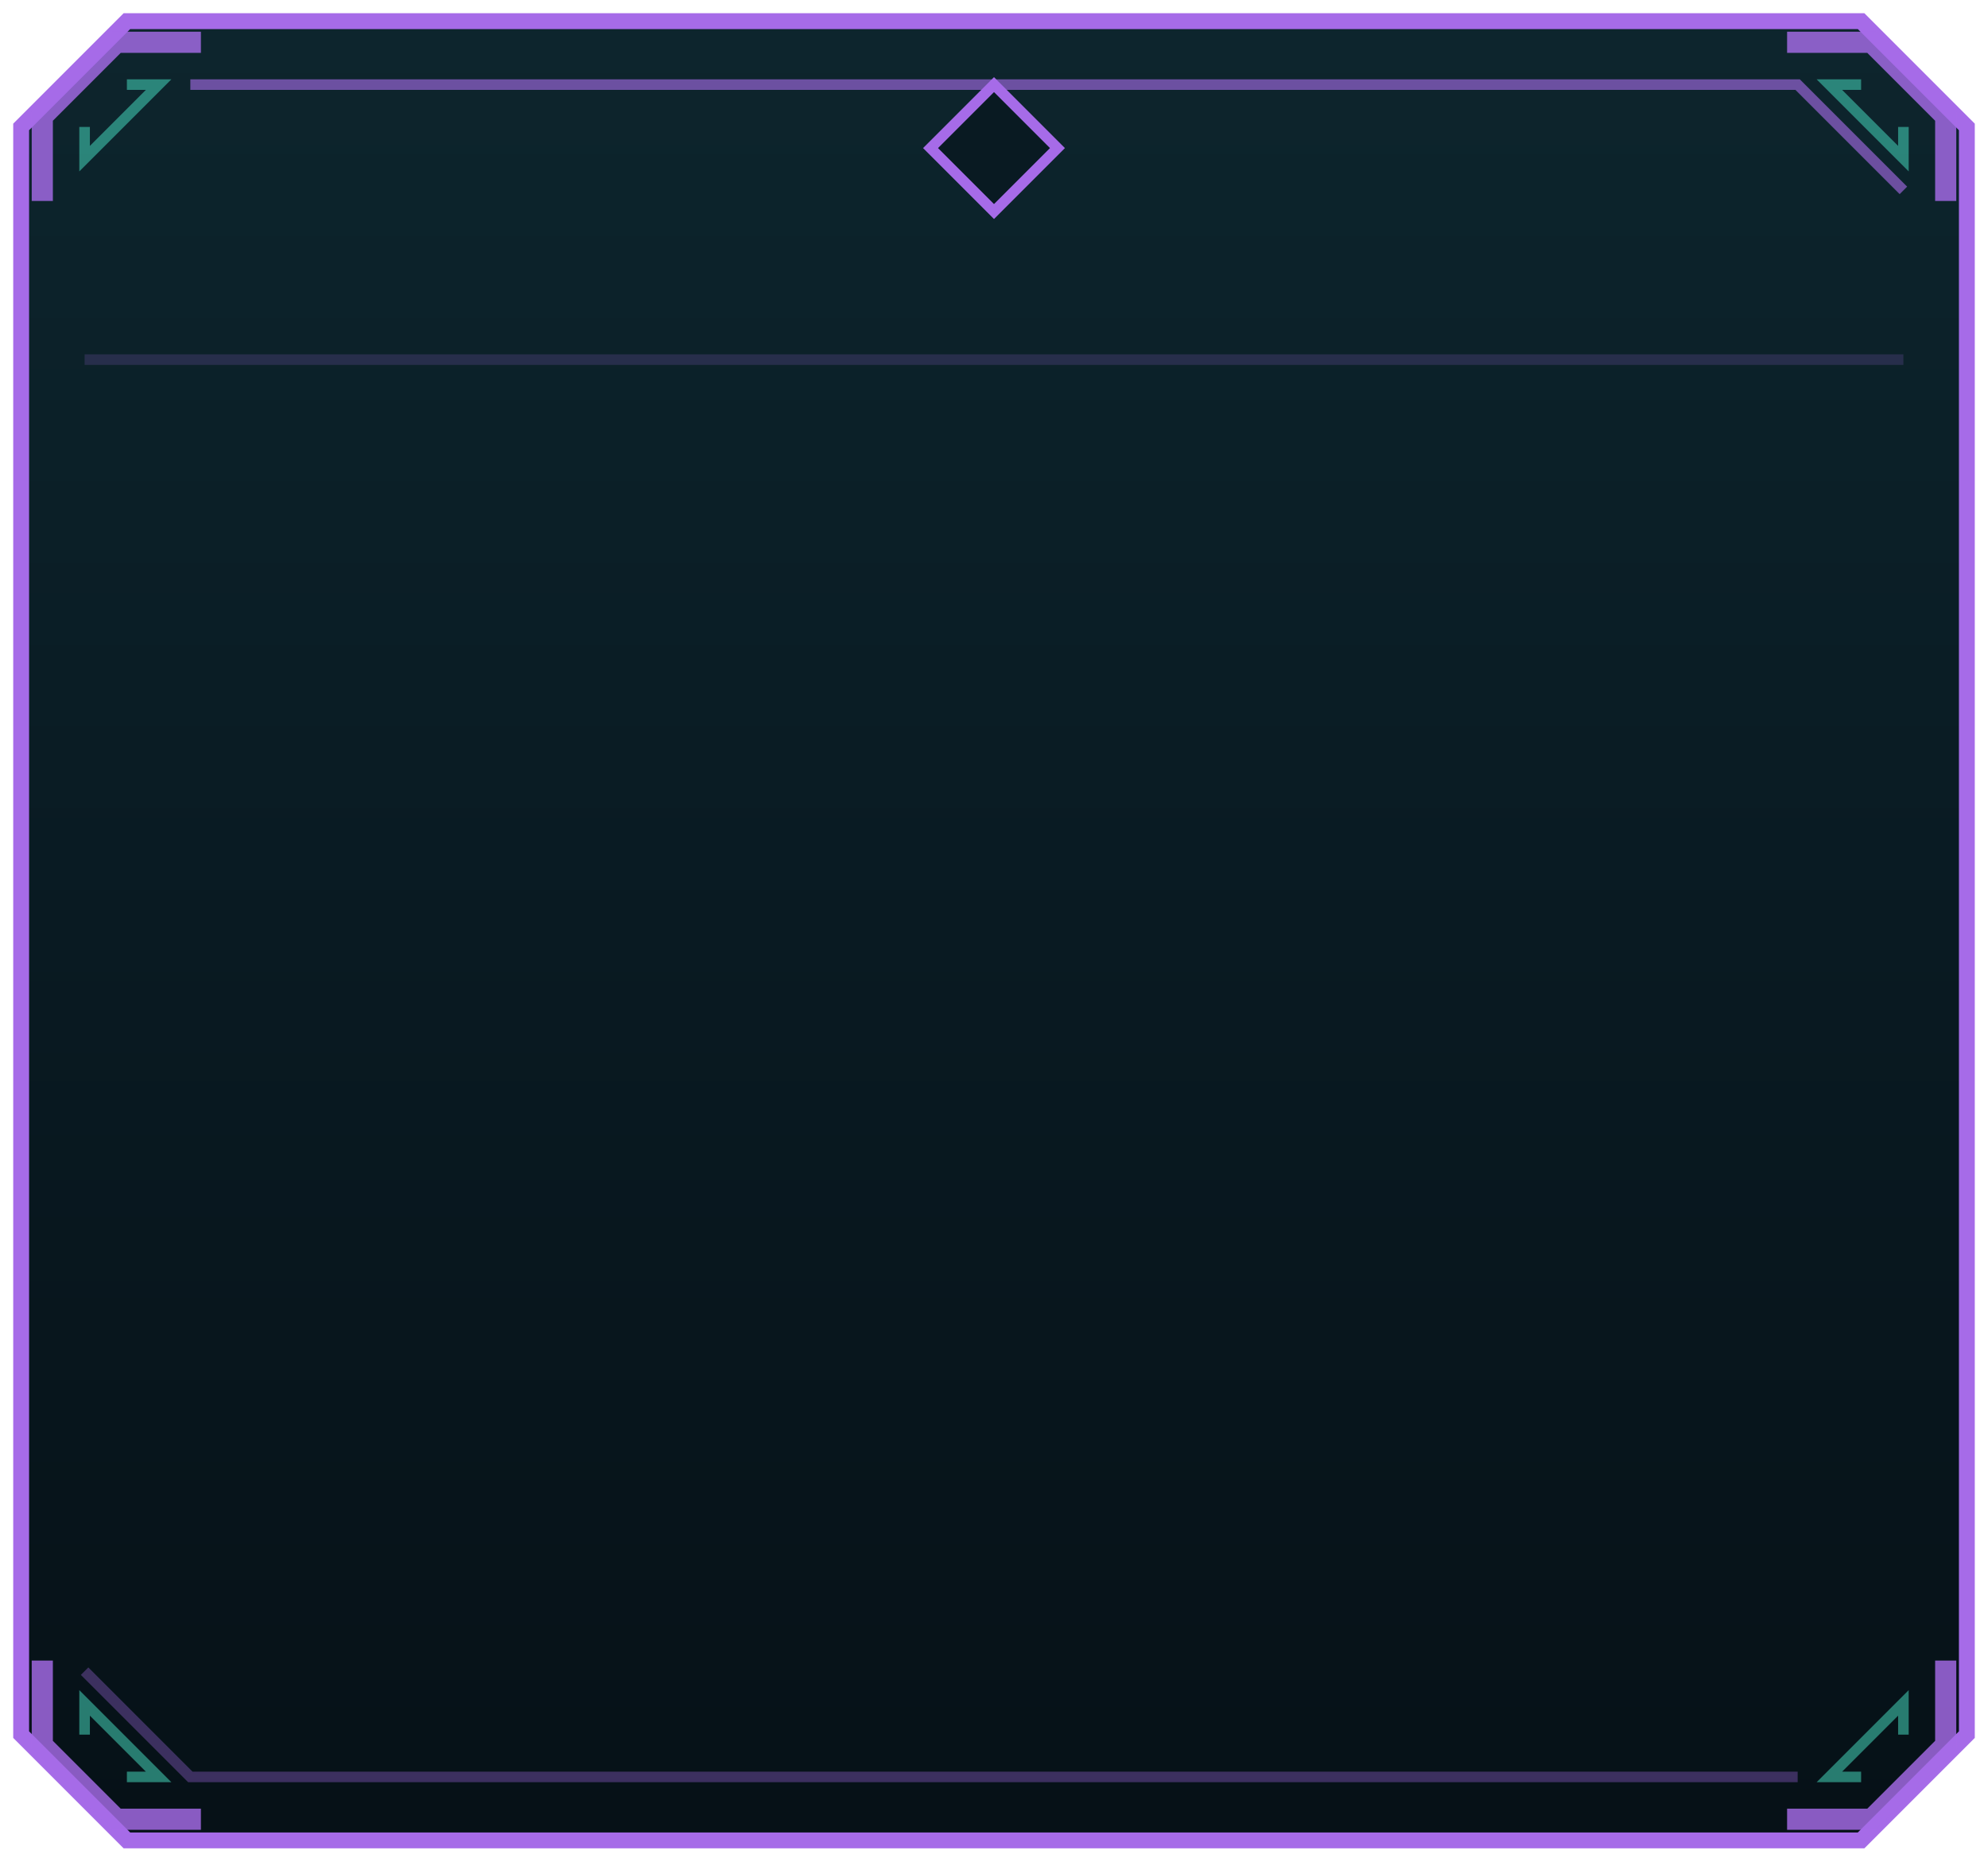
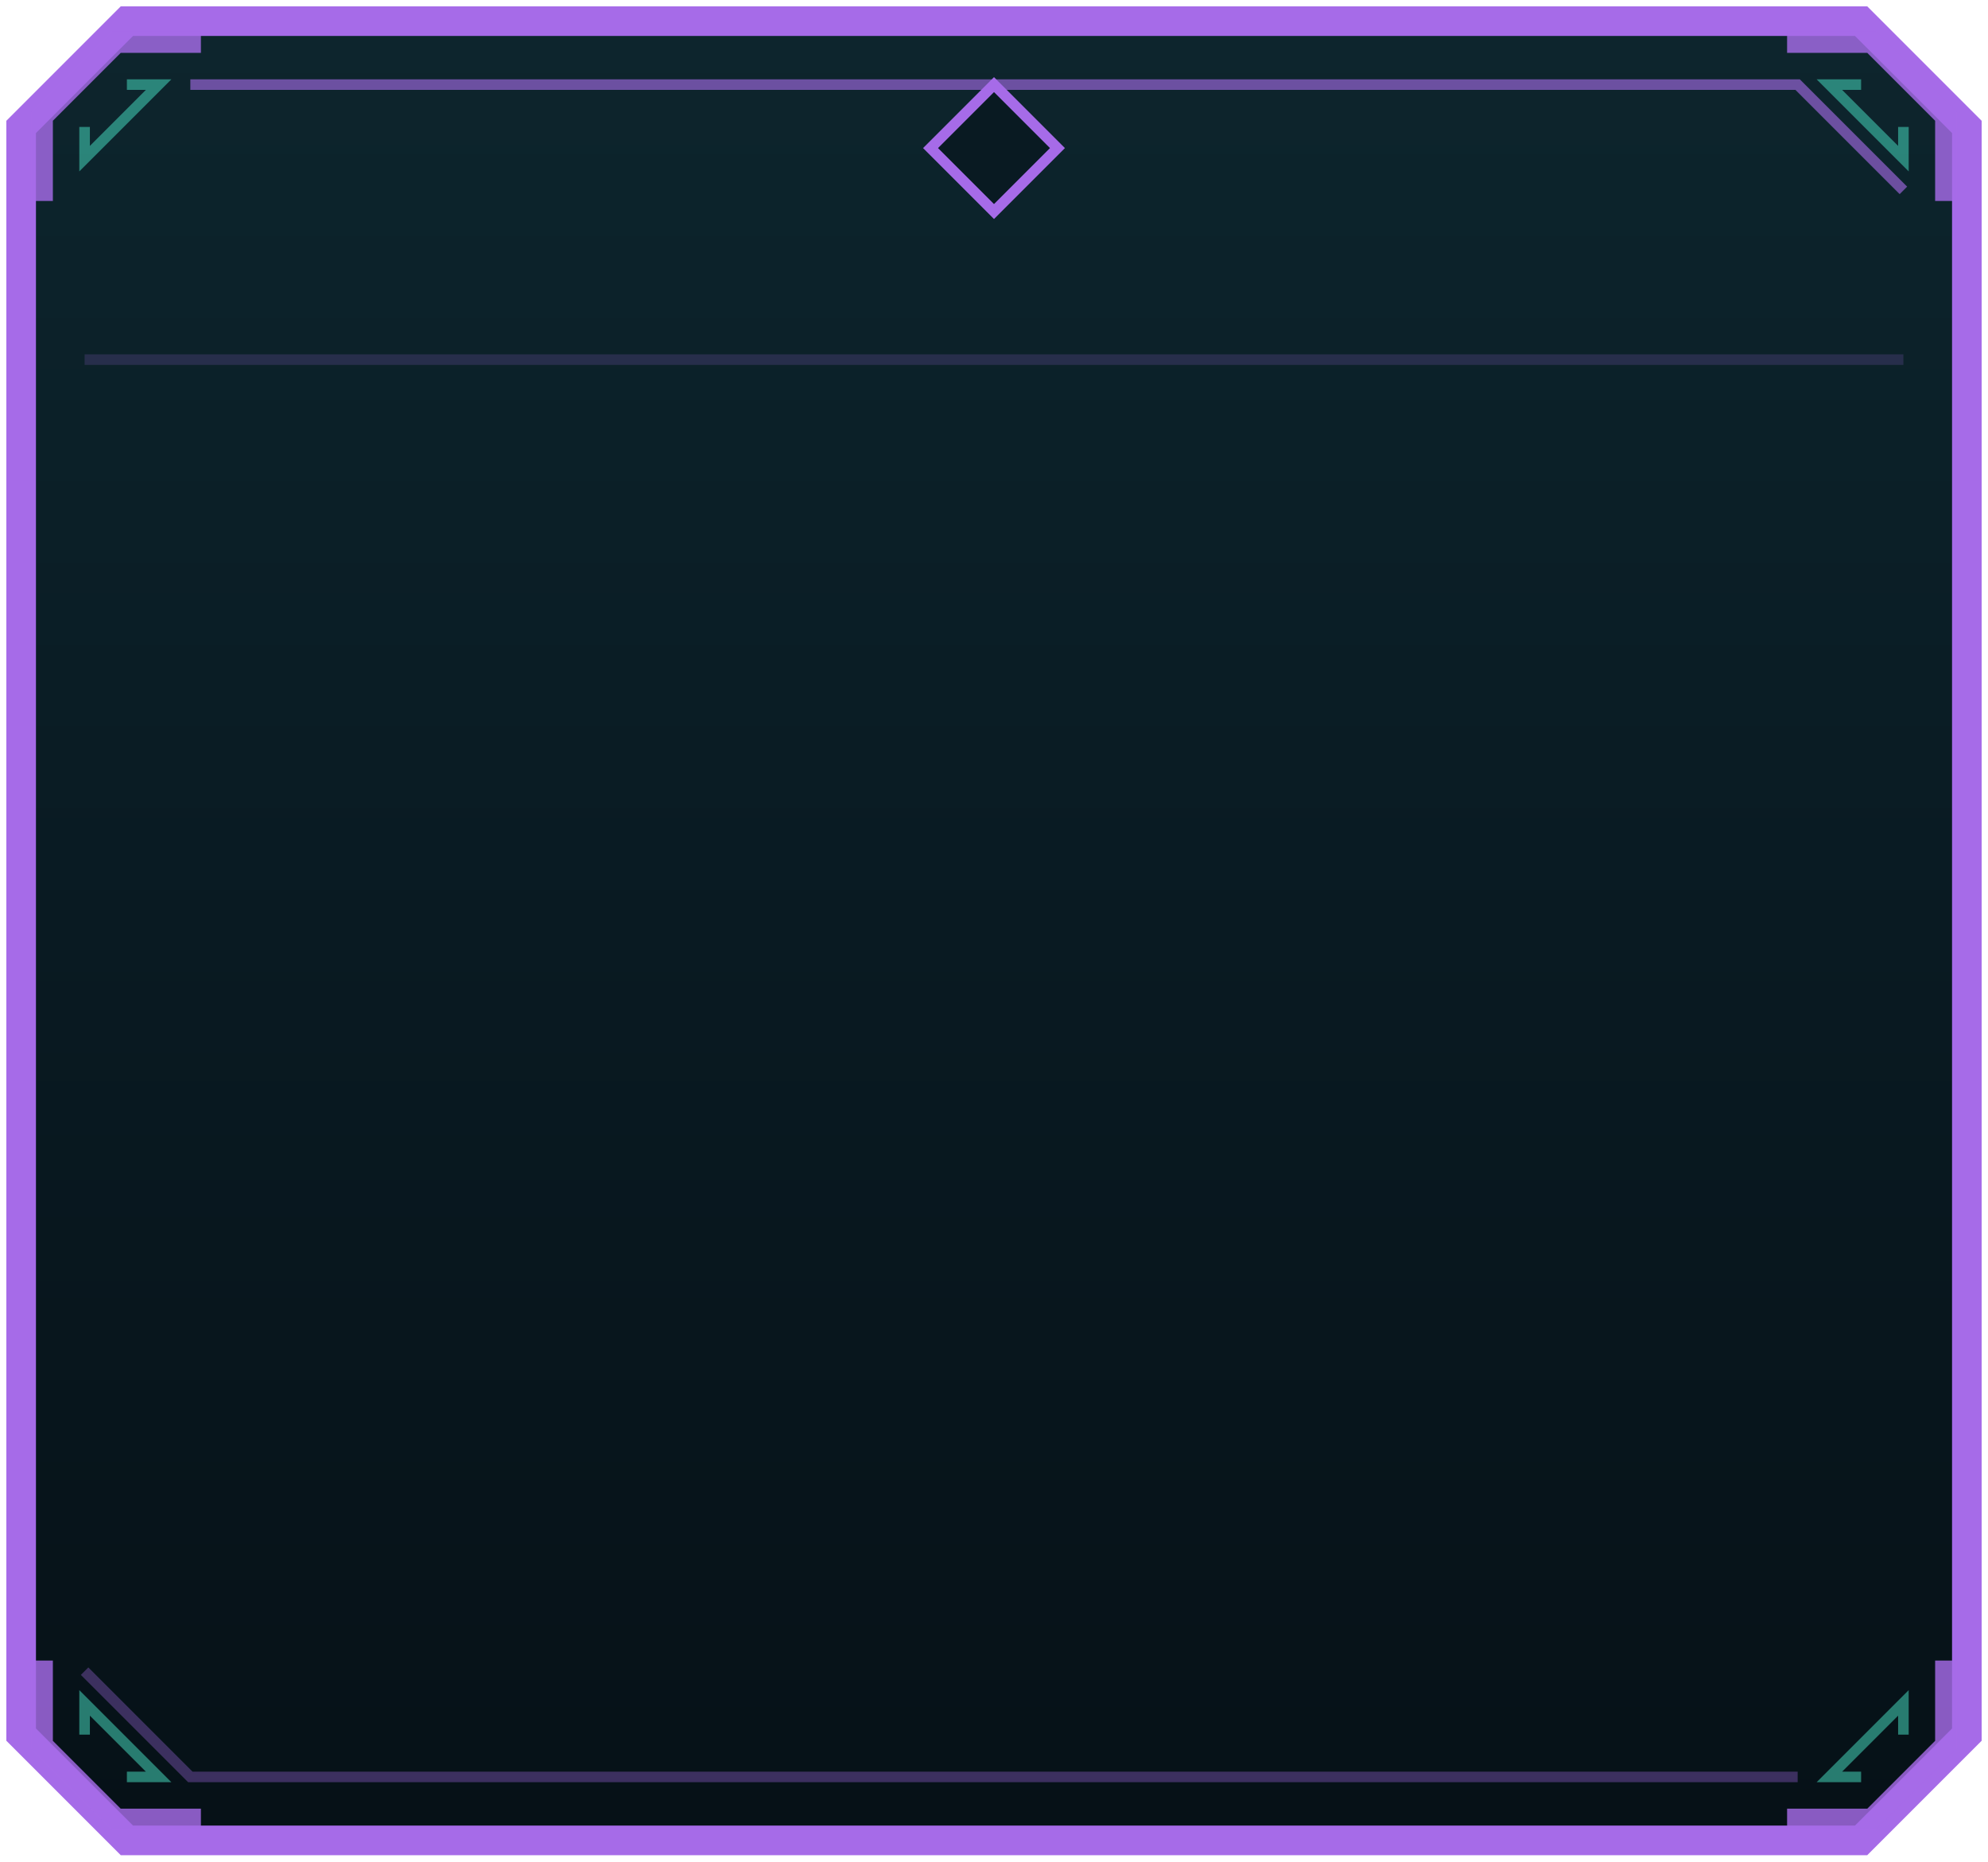
<svg xmlns="http://www.w3.org/2000/svg" width="188" height="176" viewBox="0 0 188 176">
  <defs>
    <linearGradient id="bg" x1="0" y1="0" x2="0" y2="1">
      <stop offset="0" stop-color="#0D252D" />
      <stop offset="0.5" stop-color="#091A22" />
      <stop offset="1" stop-color="#061117" />
    </linearGradient>
    <linearGradient id="jadeLine" x1="0" y1="0" x2="1" y2="0">
      <stop offset="0" stop-color="#1E8D7E" stop-opacity="0.15" />
      <stop offset="0.5" stop-color="#45D9BE" stop-opacity="0.95" />
      <stop offset="1" stop-color="#1E8D7E" stop-opacity="0.15" />
    </linearGradient>
    <linearGradient id="goldLine" x1="0" y1="0" x2="1" y2="0">
      <stop offset="0" stop-color="#8B621D" stop-opacity="0.15" />
      <stop offset="0.5" stop-color="#E8BE58" stop-opacity="0.95" />
      <stop offset="1" stop-color="#8B621D" stop-opacity="0.15" />
    </linearGradient>
    <filter id="softGlow" x="-40%" y="-40%" width="180%" height="180%">
      <feGaussianBlur stdDeviation="3" result="blur" />
      <feMerge>
        <feMergeNode in="blur" />
        <feMergeNode in="SourceGraphic" />
      </feMerge>
    </filter>
    <filter id="goldGlow" x="-40%" y="-40%" width="180%" height="180%">
      <feGaussianBlur stdDeviation="2.5" result="blur" />
      <feMerge>
        <feMergeNode in="blur" />
        <feMergeNode in="SourceGraphic" />
      </feMerge>
    </filter>
  </defs>
-   <path d="M12 2 H176 L186 12 V164 L176 174 H12 L2 164 V12 Z" fill="url(#bg)" stroke="#A66BE8" stroke-width="1.5" />
+   <path d="M12 2 H176 L186 12 V164 L176 174 H12 L2 164 V12 Z" fill="url(#bg)" stroke="#A66BE8" stroke-width="2.8" />
  <path d="M18 8 H170 L180 18" fill="none" stroke="#A66BE8" stroke-opacity="0.62" stroke-width="1" />
  <path d="M8 158 L18 168 H170" fill="none" stroke="#A66BE8" stroke-opacity="0.34" stroke-width="1" />
  <path d="M8 34 H180" stroke="#A66BE8" stroke-opacity="0.18" stroke-width="1" />
  <path d="M94 8 l6 6 -6 6 -6 -6 z" fill="#091A22" stroke="#A66BE8" stroke-width="1" />
  <path d="M 19 4 H 11 L 4 11 V 19" fill="none" stroke="#A66BE8" stroke-width="2" opacity="0.82" />
  <path d="M 12 8 H 15 L 8 15 V 12" fill="none" stroke="#45D9BE" stroke-width="1" opacity="0.533" />
  <path d="M 169 4 H 177 L 184 11 V 19" fill="none" stroke="#A66BE8" stroke-width="2" opacity="0.82" />
  <path d="M 176 8 H 173 L 180 15 V 12" fill="none" stroke="#45D9BE" stroke-width="1" opacity="0.533" />
  <path d="M 19 172 H 11 L 4 165 V 157" fill="none" stroke="#A66BE8" stroke-width="2" opacity="0.82" />
  <path d="M 12 168 H 15 L 8 161 V 164" fill="none" stroke="#45D9BE" stroke-width="1" opacity="0.533" />
  <path d="M 169 172 H 177 L 184 165 V 157" fill="none" stroke="#A66BE8" stroke-width="2" opacity="0.82" />
  <path d="M 176 168 H 173 L 180 161 V 164" fill="none" stroke="#45D9BE" stroke-width="1" opacity="0.533" />
</svg>
